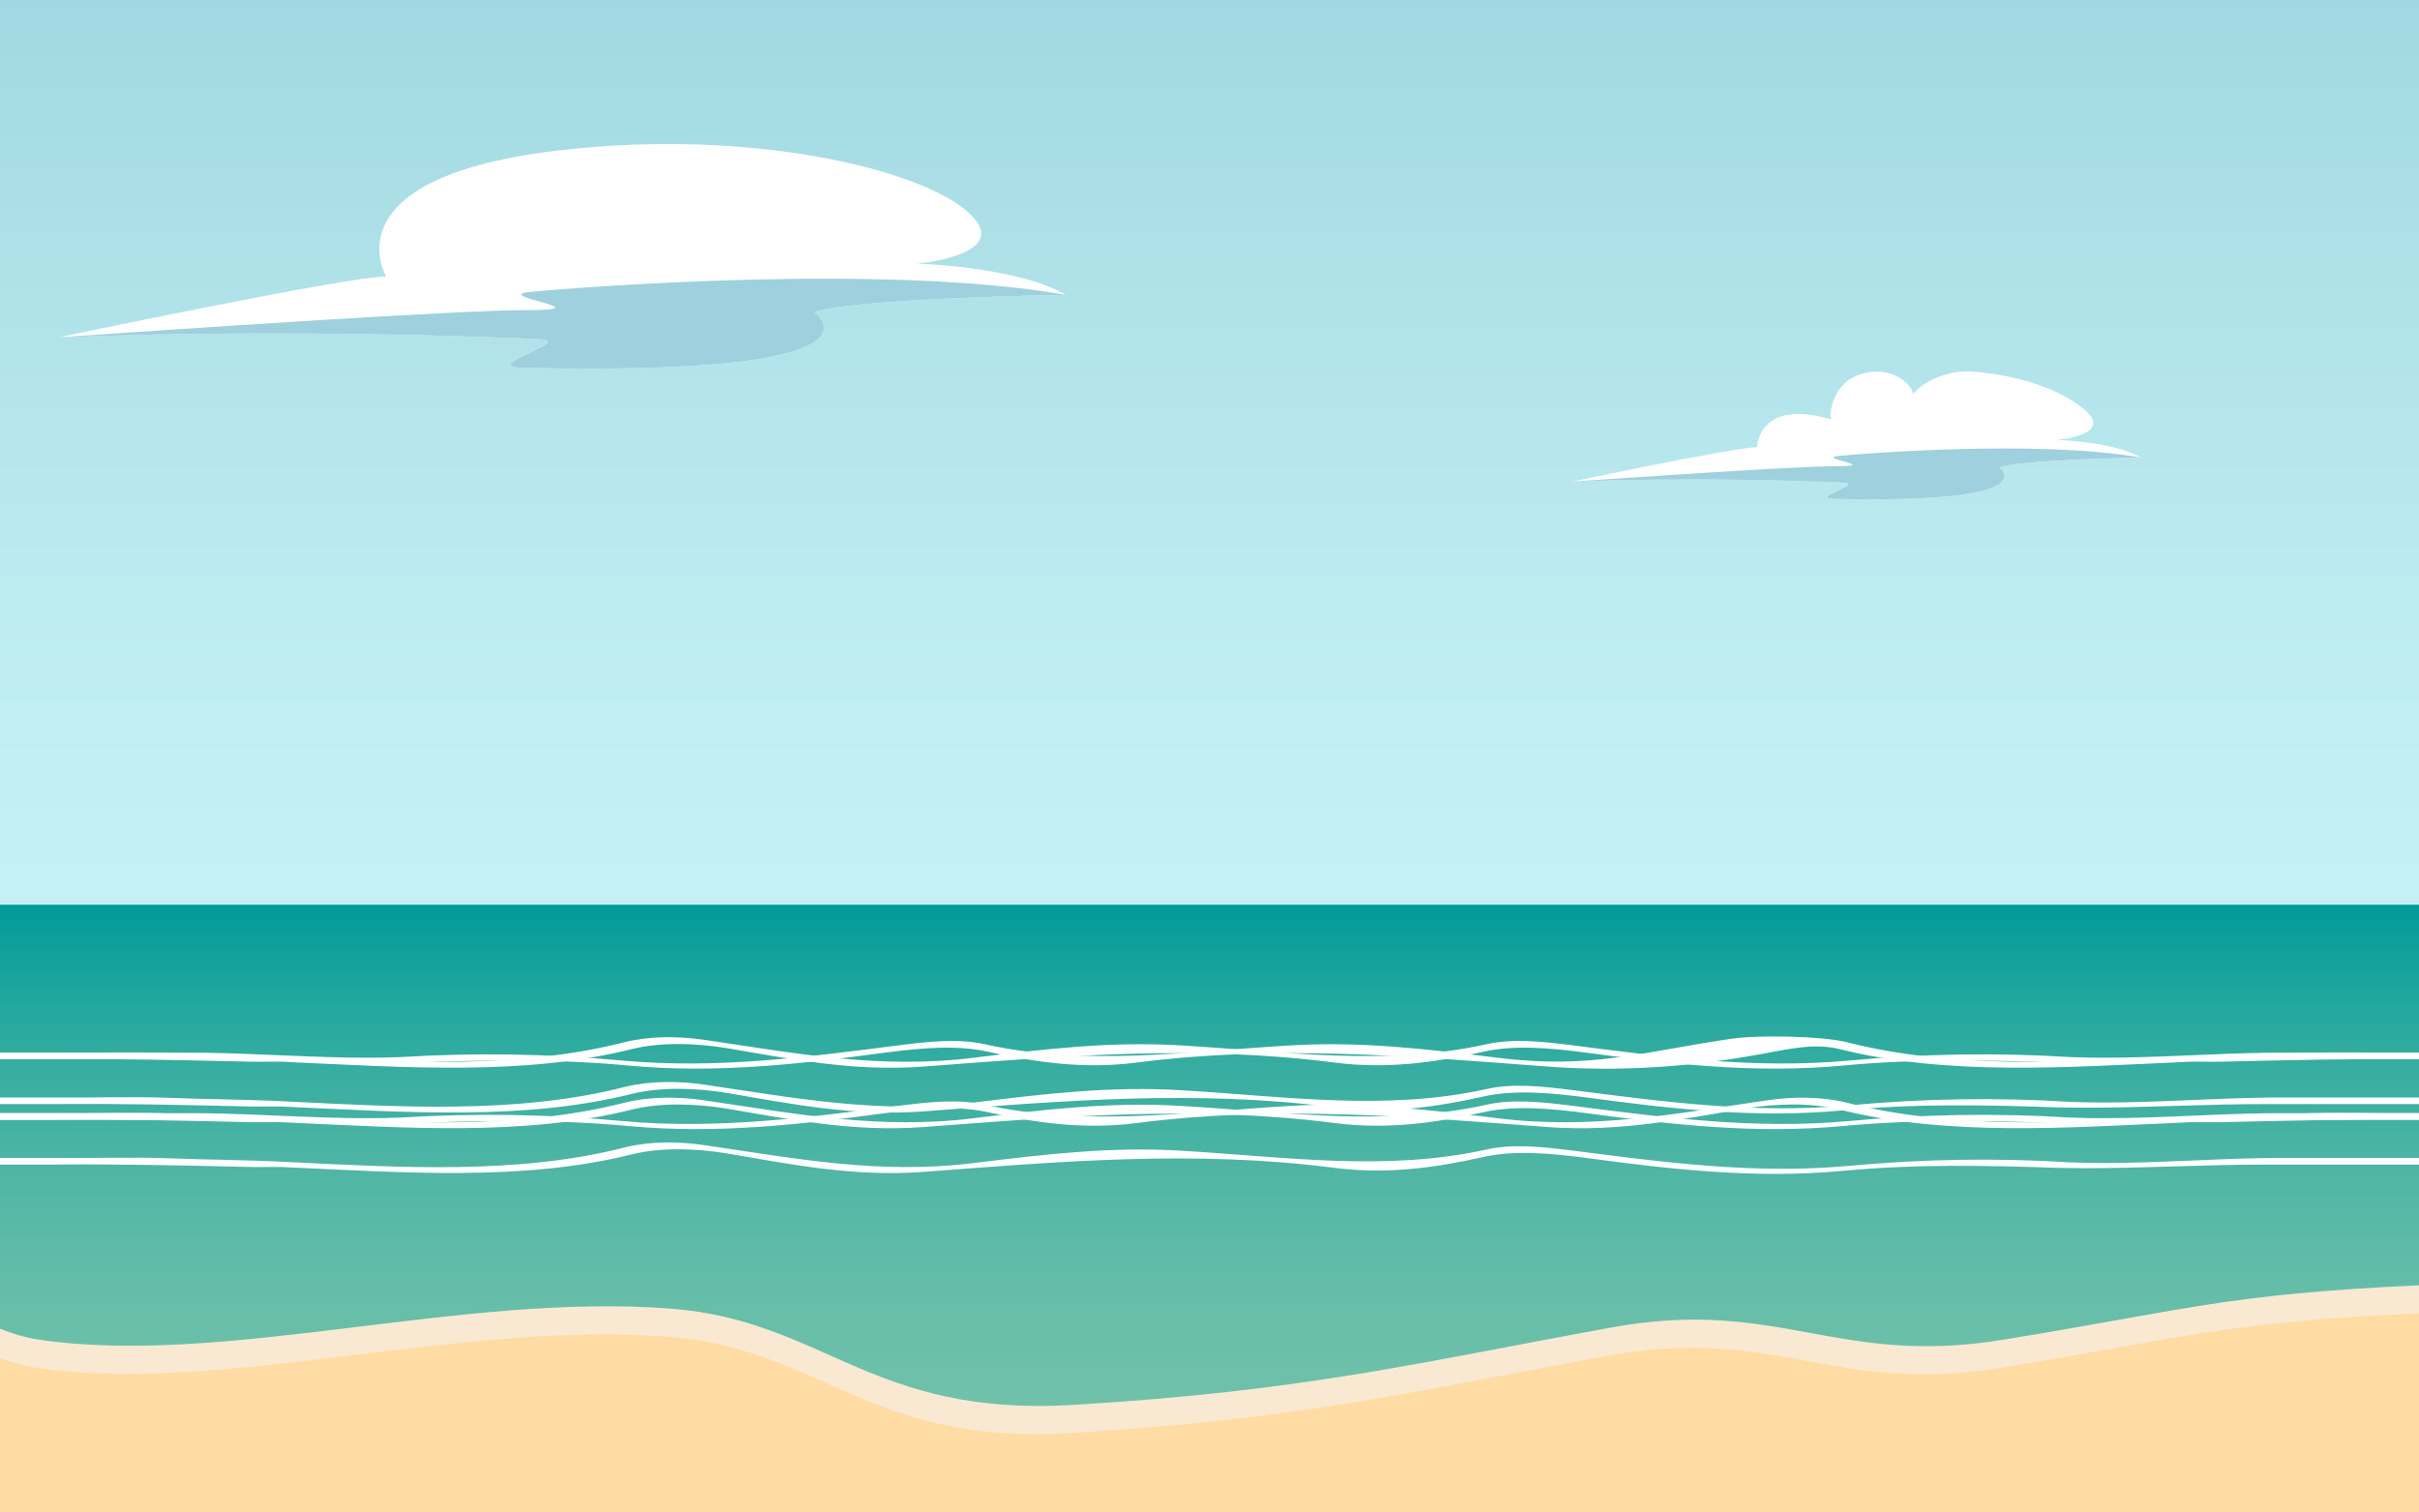
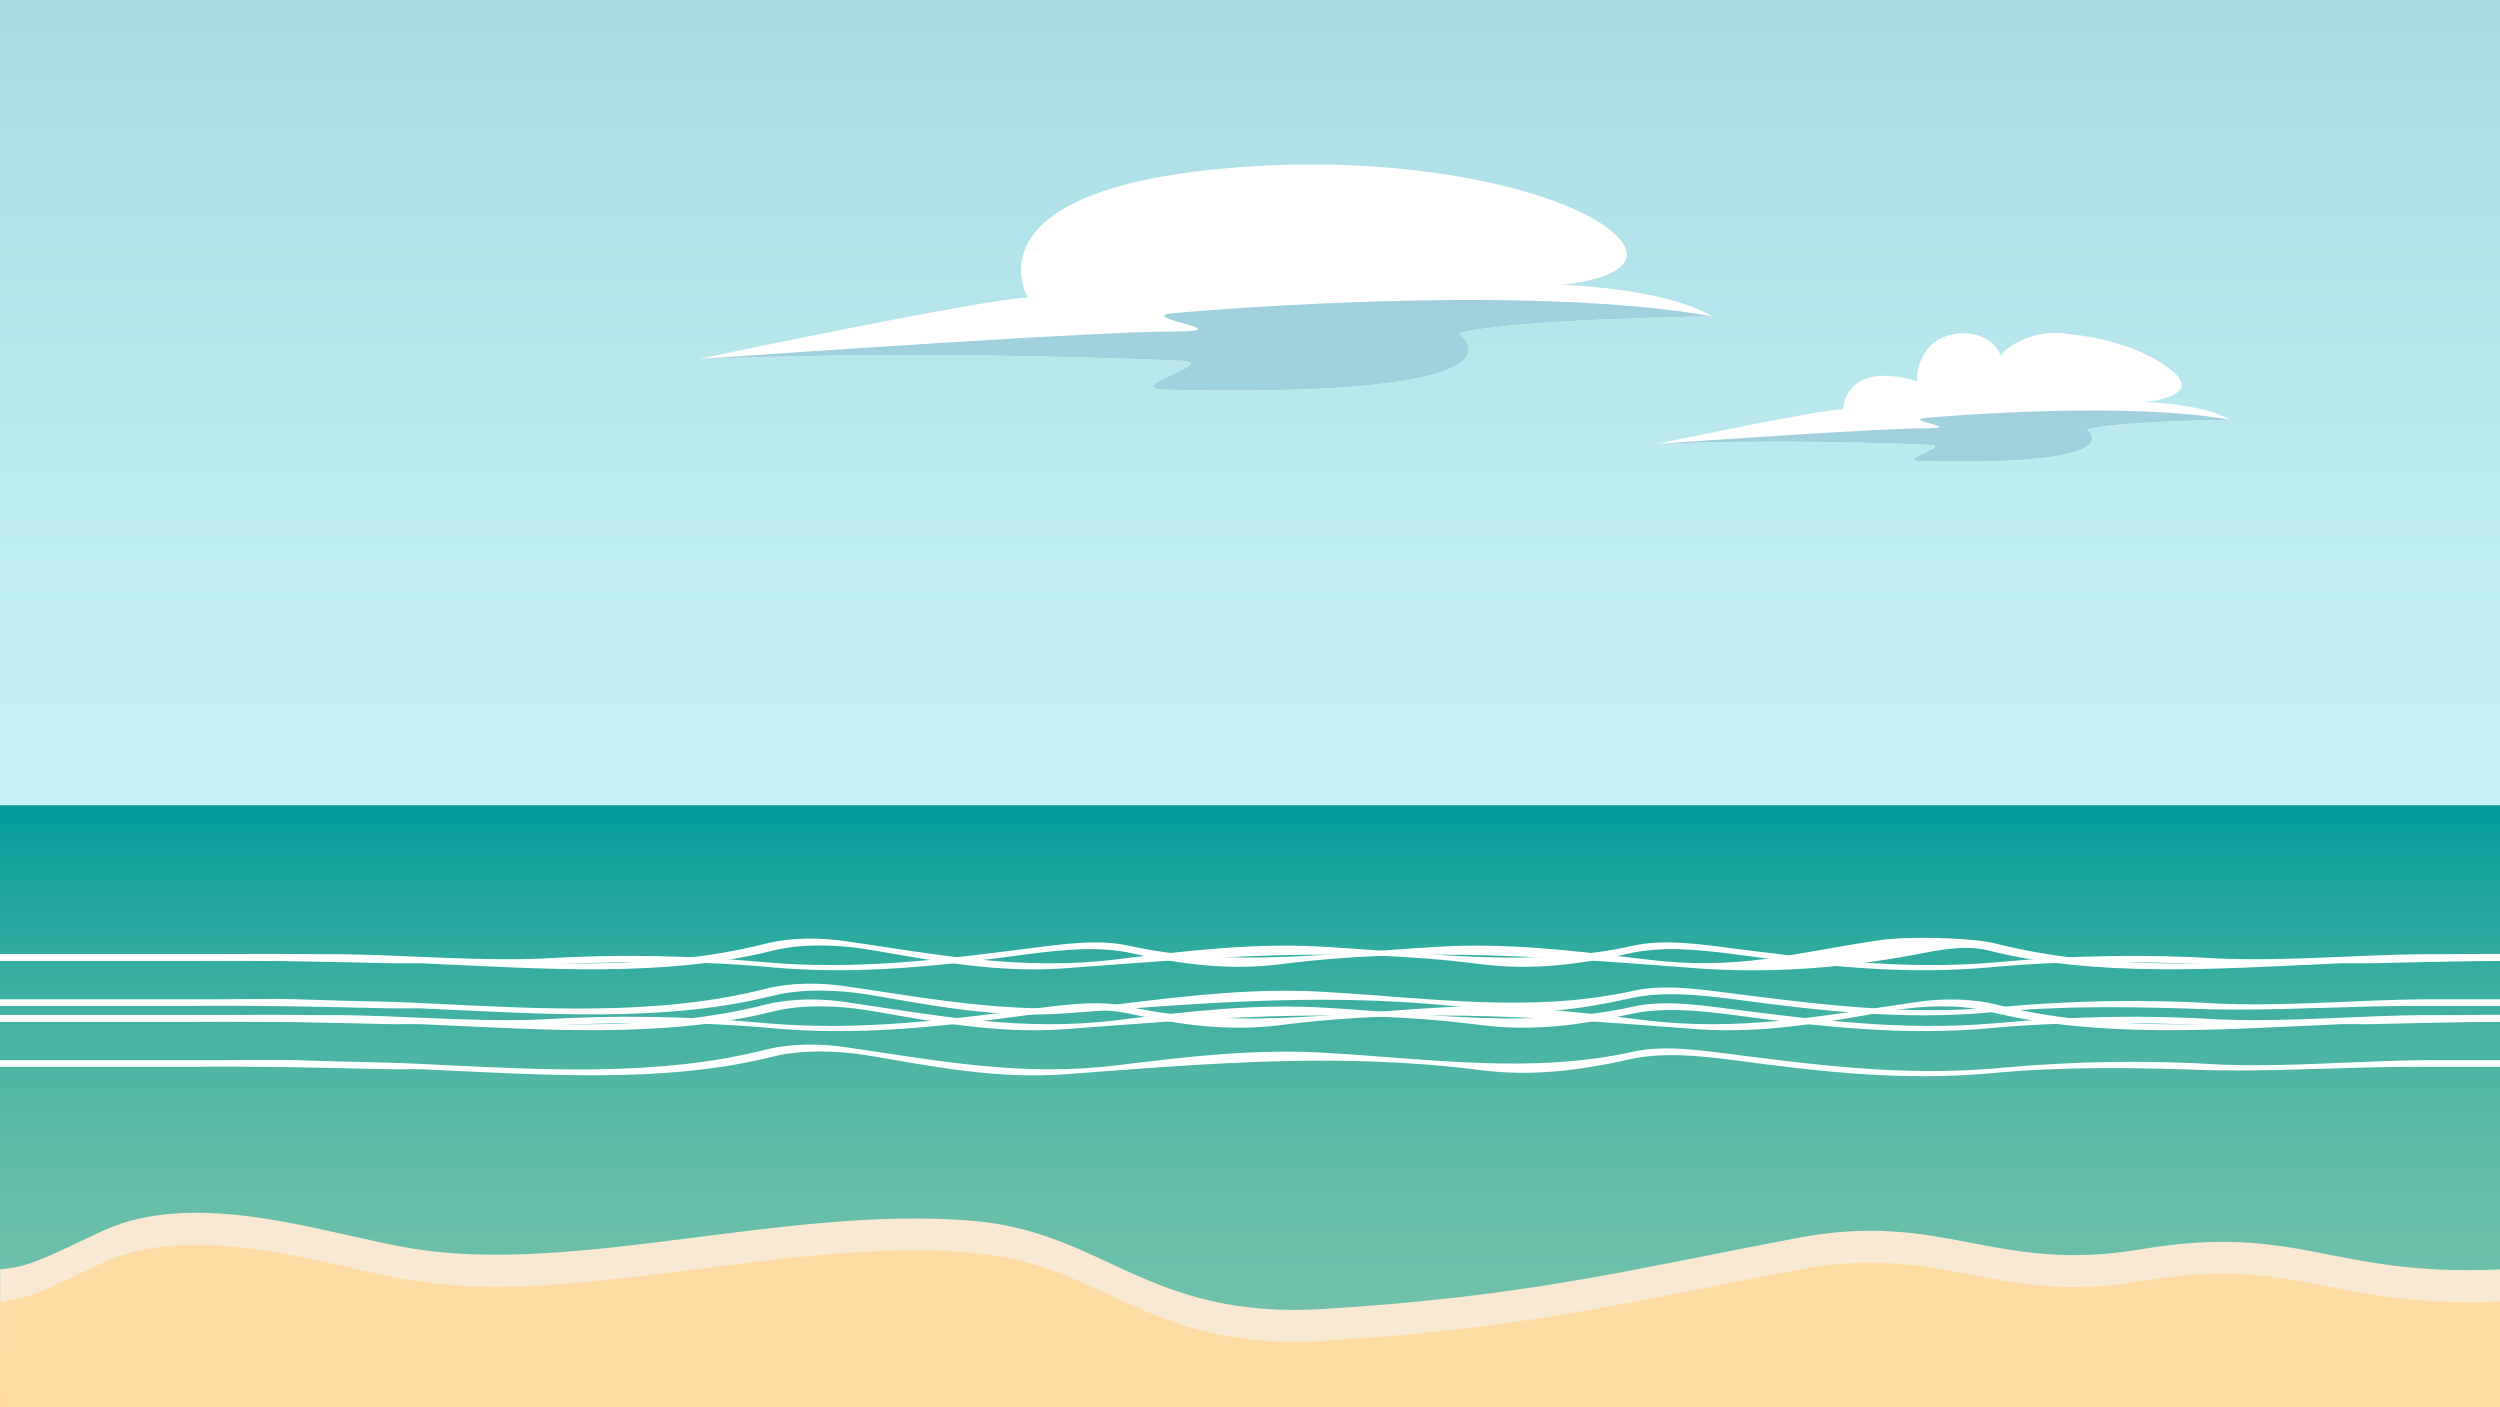
- <svg xmlns="http://www.w3.org/2000/svg" width="2560" height="1600" viewBox="0 0 2560 1600">
+ <svg xmlns="http://www.w3.org/2000/svg" width="1920" height="1080" viewBox="0 0 1920 1080">
  <defs>
-     <linearGradient id="a" x1="1231.042" y1="1606.907" x2="1231.042" y2="-10.648" gradientUnits="userSpaceOnUse">
+     <linearGradient id="a" x1="945.364" y1="1092.606" x2="945.364" y2="-88.861" gradientUnits="userSpaceOnUse">
      <stop offset="0" stop-color="#cdf7fa" />
      <stop offset="0.298" stop-color="#c9f4f8" />
      <stop offset="0.597" stop-color="#bdecf1" />
      <stop offset="0.894" stop-color="#a9dde5" />
      <stop offset="1" stop-color="#a0d7e0" />
    </linearGradient>
-     <linearGradient id="b" data-name="Unbenannter Verlauf 116" x1="1231.042" y1="1606.907" x2="1231.042" y2="957.681" gradientUnits="userSpaceOnUse">
+     <linearGradient id="b" data-name="Unbenannter Verlauf 116" x1="945.364" y1="1092.606" x2="945.364" y2="618.41" gradientUnits="userSpaceOnUse">
      <stop offset="0" stop-color="#75c2ab" />
      <stop offset="0.185" stop-color="#71c1aa" />
      <stop offset="0.37" stop-color="#65bda9" />
      <stop offset="0.556" stop-color="#51b6a5" />
      <stop offset="0.741" stop-color="#35ada1" />
      <stop offset="0.925" stop-color="#11a19c" />
      <stop offset="1" stop-color="#009b99" />
    </linearGradient>
  </defs>
-   <rect x="-126.264" y="-10.648" width="2714.612" height="1617.555" fill="url(#a)" />
-   <rect x="-126.264" y="957.681" width="2714.612" height="649.226" fill="url(#b)" />
+   <rect x="-46.016" y="-88.861" width="1982.76" height="1181.467" fill="url(#a)" />
+   <rect x="-46.016" y="618.41" width="1982.76" height="474.197" fill="url(#b)" />
  <g>
-     <path d="M569.6,358.9C274.9,346.535,60.725,357.4,60.725,357.4s307.363-64.781,347.945-64.781c0,0-63.717-105.606,186.146-133.8,200.258-22.6,374.059,19.591,426.732,63.28,57.633,47.8-51.494,56.965-51.494,56.965s107.124,3.014,158.017,33.144c0,0-217.282,3.012-266.276,18.078,0,0,97.3,68.157-307.452,59.117C503.153,388.253,612.268,360.693,569.6,358.9Z" fill="#fff" />
-     <path d="M861.8,330.278c48.538-14.925,262.23-18.021,266.214-18.078-191.309-33.986-517.128-7.81-564.465-3.5-49.694,4.52,81.079,19.585-7.847,19.585-73.319,0-386.075,21.336-493.593,28.825l-1.379.291S274.9,346.535,569.6,358.9c42.667,1.791-66.448,29.351-15.258,30.493C959.092,398.435,861.8,330.278,861.8,330.278Z" fill="#9fd0de" />
+     <path d="M907,277.04c-215.247-9.033-371.685-1.1-371.685-1.1s224.5-47.316,254.14-47.316c0,0-46.539-77.135,135.962-97.731,146.269-16.507,273.213,14.309,311.686,46.22,42.1,34.916-37.611,41.607-37.611,41.607s78.243,2.2,115.416,24.209c0,0-158.7,2.2-194.489,13.2,0,0,71.066,49.782-224.564,43.18C858.469,298.478,938.167,278.349,907,277.04Z" fill="#fff" />
+     <path d="M1120.422,256.133c35.452-10.9,191.534-13.162,194.443-13.2-139.733-24.824-377.712-5.7-412.287-2.56-36.3,3.3,59.221,14.305-5.731,14.305-53.552,0-281.99,15.584-360.522,21.053l-1.007.213s156.438-7.933,371.685,1.1c31.164,1.309-48.534,21.438-11.145,22.273C1191.488,305.915,1120.422,256.133,1120.422,256.133Z" fill="#9fd0de" />
  </g>
  <g>
-     <path d="M1950.442,510.828c-166.552-6.989-287.6-.851-287.6-.851s173.711-36.612,196.647-36.612c0,0,.573-52.081,78.267-29.435-2.34-5.392,1.991-36.257,26.936-46.186,32.973-13.124,57.31,6.286,60.119,19.227,10.3-13.48,37.926-25.893,63.653-23.6,62.228,5.555,98.112,24.131,117.4,40.132,32.572,27.017-29.1,32.195-29.1,32.195s60.543,1.7,89.307,18.732c0,0-122.8,1.7-150.491,10.217,0,0,54.989,38.52-173.761,33.412C1912.887,527.417,1974.555,511.841,1950.442,510.828Z" fill="#fff" />
-     <path d="M2115.58,494.651c27.432-8.435,148.2-10.185,150.455-10.217-108.121-19.208-292.264-4.414-319.016-1.981-28.086,2.555,45.823,11.069-4.436,11.069-41.436,0-218.2,12.058-278.961,16.291l-.78.164s121.048-6.138,287.6.851c24.113,1.013-37.555,16.589-8.623,17.235C2170.569,533.171,2115.58,494.651,2115.58,494.651Z" fill="#9fd0de" />
+     <path d="M1481.976,341.641c-121.65-5.105-210.063-.622-210.063-.622s126.879-26.741,143.631-26.741c0,0,.418-38.04,57.166-21.5-1.709-3.938,1.455-26.482,19.675-33.734,24.083-9.586,41.859,4.591,43.91,14.043,7.521-9.846,27.7-18.912,46.493-17.234,45.452,4.057,71.661,17.625,85.751,29.313,23.791,19.733-21.256,23.515-21.256,23.515s44.22,1.244,65.229,13.682c0,0-89.694,1.243-109.919,7.462,0,0,40.165,28.135-126.915,24.4C1454.546,353.757,1499.589,342.381,1481.976,341.641Z" fill="#fff" />
+     <path d="M1602.593,329.825c20.037-6.161,108.249-7.439,109.893-7.462-78.972-14.03-213.47-3.225-233.01-1.447-20.514,1.865,33.469,8.085-3.24,8.085-30.265,0-159.371,8.807-203.754,11.9l-.569.12s88.413-4.483,210.063.622c17.613.74-27.43,12.116-6.3,12.588C1642.758,357.96,1602.593,329.825,1602.593,329.825Z" fill="#9fd0de" />
  </g>
  <g>
    <g>
-       <path d="M2769.614,1121.3h-211.2c-68.444-.726-136,.871-204.556,2.469-15.123.533-30.247-.533-45.37.533-120.989,5.325-247.018,14.91-361.957-13.846-30.247-7.456-61.838,2.17-95.11,7.495-68.559,11.715-139.808,16.468-212.4,11.141-148.211-11.182-287.347-23.429-436.566-4.258-54.445,6.923-104.856,0-155.268-11.182-34.28-7.989-72.593-4.261-109.9.53-90.741,12.25-179.465,22.367-271.215,13.847-78.642-7.455-153.252-5.858-229.86-3.188q-13.827.288-27.619.291c-64.409.054-128.874-4-193.784-3.832h-369.08v-6.949H208.272c2.441.009,4.707.017,7.049.028,58.035.725,116.019,5.284,173.994,5.243,11.6-.01,23.19-.2,34.786-.644a1510.139,1510.139,0,0,1,234.917,3.726c100.824,9.053,194.59-3.729,294.4-16.508,30.247-3.729,60.494-6.922,87.716-1.066,106.873,23.962,213.746,7.989,322.636,1.6,74.609-4.792,146.194,3.729,219.795,12.781,100.823,12.78,153.587-6.046,248.361-19.889,28.231-4.263,95.447-3.011,121.661,3.381,113.93,29.288,238.952,21.3,359.94,15.443,40.329-2.13,80.659-2.13,120.988-3.729,41.338-1.6,82.675,0,123.9-.363h211.2Z" fill="#fff" />
-       <path d="M-154.267,1121.3h211.2c68.444-.726,136,.871,204.555,2.469,15.124.533,30.247-.533,45.371.533,120.988,5.325,247.018,14.91,361.956-13.846,30.247-7.456,66.544-6.391,99.816-1.065,68.56,11.714,135.1,25.028,207.7,19.7,148.21-11.182,287.347-23.429,436.566-4.258,54.444,6.923,104.856,0,155.268-11.182,34.28-7.989,72.593-4.261,109.9.53,90.741,12.25,179.466,22.367,271.215,13.847,78.643-7.455,153.252-5.858,229.86-3.188q13.827.288,27.619.291c64.409.054,128.874-4,193.784-3.832h369.08v-6.949H2407.076c-2.442.009-4.707.017-7.05.028-58.035.725-116.019,5.284-173.994,5.243-11.6-.01-23.189-.2-34.785-.644a1510.153,1510.153,0,0,0-234.918,3.726c-100.823,9.053-194.589-3.729-294.4-16.508-30.248-3.729-60.495-6.922-87.717-1.066-106.873,23.962-213.746,7.989-322.635,1.6-74.609-4.792-146.194,3.729-219.8,12.781-100.824,12.78-190.557-4.794-285.331-18.637-28.23-4.263-58.477-4.263-84.691,2.129-113.931,29.288-238.952,21.3-359.94,15.443-40.33-2.13-80.659-2.13-120.988-3.729-41.338-1.6-82.676,0-123.9-.363h-211.2Z" fill="#fff" />
-       <path d="M-154.267,1168.726h211.2c68.444-.727,136,.871,204.555,2.469,15.124.533,30.247-.533,45.371.533,120.988,5.325,247.018,14.909,361.956-13.847,30.247-7.455,66.544-6.391,99.816-1.064,68.56,11.714,135.1,25.028,207.7,19.7,148.21-11.182,287.347-23.429,436.566-4.259,54.444,6.924,104.856,0,155.268-11.181,34.28-7.989,72.593-4.261,109.9.529,90.741,12.251,179.466,22.368,271.215,13.849,78.643-7.457,153.252-5.859,229.86-3.189q13.827.286,27.619.292c64.409.053,128.874-4,193.784-3.833h369.08v-6.949H2407.076c-2.442.009-4.707.016-7.05.027-58.035.725-116.019,5.285-173.994,5.244-11.6-.01-23.189-.2-34.785-.645a1510.277,1510.277,0,0,0-234.918,3.726c-100.823,9.054-194.589-3.728-294.4-16.508-30.248-3.728-60.495-6.921-87.717-1.065-106.873,23.962-213.746,7.989-322.635,1.6-74.609-4.794-146.194,3.727-219.8,12.78-100.824,12.78-190.557-4.794-285.331-18.637-28.23-4.263-58.477-4.263-84.691,2.129-113.931,29.288-238.952,21.3-359.94,15.442-40.33-2.13-80.659-2.13-120.988-3.728-41.338-1.6-82.676,0-123.9-.363h-211.2Z" fill="#fff" />
+       <path d="M2128.375,737.918H1974.116c-49.992-.531-99.332.636-149.408,1.8-11.046.389-22.093-.389-33.139.389C1703.2,744,1611.147,751,1527.2,730c-22.092-5.447-45.167,1.584-69.468,5.474-50.077,8.557-102.117,12.028-155.139,8.137-108.254-8.167-209.879-17.112-318.869-3.11-39.767,5.057-76.587,0-113.408-8.167-25.038-5.835-53.022-3.113-80.27.387-66.277,8.947-131.082,16.337-198.1,10.114-57.441-5.446-111.936-4.279-167.89-2.329q-10.1.212-20.173.213c-47.045.039-94.13-2.922-141.541-2.8H-7.236v-5.076h264.8c1.784.007,3.438.013,5.149.021,42.389.529,84.741,3.859,127.086,3.829,8.469-.007,16.938-.147,25.408-.47a1103.03,1103.03,0,0,1,171.584,2.721c73.642,6.613,142.129-2.723,215.034-12.057,22.092-2.724,44.185-5.056,64.068-.779,78.06,17.5,156.121,5.835,235.654,1.167,54.495-3.5,106.78,2.724,160.539,9.335,73.642,9.335,112.181-4.416,181.4-14.527,20.619-3.113,69.714-2.2,88.861,2.469,83.215,21.393,174.531,15.559,262.9,11.28,29.457-1.556,58.914-1.556,88.37-2.723,30.193-1.166,60.386,0,90.495-.266h154.259Z" fill="#fff" />
+       <path d="M-7.236,737.918h154.26c49.991-.531,99.331.636,149.408,1.8,11.046.389,22.092-.389,33.138.389C417.94,744,509.993,751,593.944,730c22.093-5.447,48.6-4.668,72.906-.779,50.076,8.557,98.679,18.281,151.7,14.39,108.253-8.167,209.879-17.112,318.868-3.11,39.767,5.057,76.588,0,113.409-8.167,25.038-5.835,53.022-3.113,80.269.387,66.278,8.947,131.082,16.337,198.1,10.114,57.441-5.446,111.936-4.279,167.891-2.329q10.1.212,20.173.213c47.044.039,94.13-2.922,141.54-2.8h269.577v-5.076h-264.8c-1.783.007-3.438.013-5.149.021-42.389.529-84.741,3.859-127.086,3.829-8.469-.007-16.938-.147-25.407-.47a1103.042,1103.042,0,0,0-171.585,2.721c-73.641,6.613-142.128-2.723-215.034-12.057-22.092-2.724-44.185-5.056-64.068-.779-78.06,17.5-156.12,5.835-235.653,1.167-54.495-3.5-106.781,2.724-160.54,9.335-73.641,9.335-139.182-3.5-208.406-13.612-20.619-3.114-42.712-3.114-61.859,1.554-83.215,21.393-174.531,15.559-262.9,11.28-29.456-1.556-58.913-1.556-88.37-2.723-30.193-1.166-60.386,0-90.494-.266H-7.236Z" fill="#fff" />
+       <path d="M-7.236,772.558h154.26c49.991-.532,99.331.636,149.408,1.8,11.046.39,22.092-.389,33.138.39,88.37,3.89,180.423,10.89,264.374-10.114,22.093-5.445,48.6-4.668,72.906-.777,50.076,8.556,98.679,18.28,151.7,14.39,108.253-8.167,209.879-17.113,318.868-3.111,39.767,5.057,76.588,0,113.409-8.167,25.038-5.835,53.022-3.112,80.269.387,66.278,8.948,131.082,16.337,198.1,10.115,57.441-5.447,111.936-4.279,167.891-2.329q10.1.21,20.173.213c47.044.039,94.13-2.923,141.54-2.8h269.577v-5.076h-264.8c-1.783.007-3.438.011-5.149.02-42.389.529-84.741,3.859-127.086,3.829-8.469-.006-16.938-.147-25.407-.47a1103.166,1103.166,0,0,0-171.585,2.721c-73.641,6.613-142.128-2.723-215.034-12.058-22.092-2.723-44.185-5.055-64.068-.777-78.06,17.5-156.12,5.835-235.653,1.167-54.495-3.5-106.781,2.722-160.54,9.334-73.641,9.335-139.182-3.5-208.406-13.612-20.619-3.114-42.712-3.114-61.859,1.555-83.215,21.392-174.531,15.559-262.9,11.279-29.456-1.556-58.913-1.556-88.37-2.723-30.193-1.165-60.386,0-90.494-.265H-7.236Z" fill="#fff" />
    </g>
    <g>
-       <path d="M2769.614,1185.325h-211.2c-68.444-.727-136,.87-204.556,2.469-15.123.531-30.247-.533-45.37.531-120.989,5.327-247.018,14.911-361.957-13.845-30.247-7.455-66.543-6.391-99.815-1.064-68.56,11.714-135.1,25.027-207.7,19.7-148.211-11.183-287.347-23.43-436.566-4.259-54.445,6.924-104.856,0-155.268-11.181-34.28-7.99-72.593-4.261-109.9.529-90.741,12.25-179.465,22.367-271.215,13.848-78.642-7.456-153.252-5.859-229.86-3.188q-13.827.287-27.619.291c-64.409.053-128.874-4-193.784-3.832h-369.08v-6.949H208.272c2.441.008,4.707.016,7.049.027,58.036.725,116.019,5.285,173.995,5.242,11.594-.008,23.189-.2,34.785-.643a1510.262,1510.262,0,0,1,234.917,3.726c100.824,9.054,194.59-3.728,294.4-16.508,30.247-3.728,60.494-6.921,87.716-1.065,106.873,23.962,213.746,7.989,322.636,1.6,74.609-4.793,146.194,3.728,219.795,12.781,100.823,12.779,190.556-4.794,285.33-18.637,28.231-4.263,58.478-4.263,84.692,2.129,113.93,29.287,238.952,21.3,359.94,15.442,40.329-2.13,80.659-2.13,120.988-3.728,41.338-1.6,82.675,0,123.9-.363h211.2Z" fill="#fff" />
-       <path d="M-154.267,1185.325h211.2c68.444-.727,136,.87,204.555,2.469,15.124.531,30.247-.533,45.371.531,120.988,5.327,247.018,14.911,361.956-13.845,30.247-7.455,66.544-6.391,99.816-1.064,68.56,11.714,135.1,25.027,207.7,19.7,148.21-11.183,287.347-23.43,436.566-4.259,54.444,6.924,104.856,0,155.268-11.181,34.28-7.99,72.593-4.261,109.9.529,90.741,12.25,179.466,22.367,271.215,13.848,78.643-7.456,153.252-5.859,229.86-3.188q13.827.287,27.619.291c64.409.053,128.874-4,193.784-3.832h369.08v-6.949H2407.076c-2.442.008-4.707.016-7.05.027-58.035.725-116.019,5.285-173.994,5.242-11.6-.008-23.189-.2-34.785-.643a1510.277,1510.277,0,0,0-234.918,3.726c-100.823,9.054-194.589-3.728-294.4-16.508-30.248-3.728-60.495-6.921-87.717-1.065-106.873,23.962-213.746,7.989-322.635,1.6-74.609-4.793-146.194,3.728-219.8,12.781-100.824,12.779-190.557-4.794-285.331-18.637-28.23-4.263-58.477-4.263-84.691,2.129-113.931,29.287-238.952,21.3-359.94,15.442-40.33-2.13-80.659-2.13-120.988-3.728-41.338-1.6-82.676,0-123.9-.363h-211.2Z" fill="#fff" />
-       <path d="M-154.267,1232.749h211.2c68.444-.726,136,.871,204.555,2.469,15.124.533,30.247-.532,45.371.533,120.988,5.326,247.018,14.91,361.956-13.846,30.247-7.456,66.544-6.391,99.816-1.065,68.56,11.715,135.1,25.028,207.7,19.7,148.21-11.183,287.347-23.43,436.566-4.259,54.444,6.924,104.856,0,155.268-11.182,34.28-7.989,72.593-4.261,109.9.53,90.741,12.25,179.466,22.367,271.215,13.847,78.643-7.455,153.252-5.858,229.86-3.188q13.827.288,27.619.291c64.409.054,128.874-4,193.784-3.832h369.08V1225.8H2407.076c-2.442.009-4.707.017-7.05.028-58.035.725-116.019,5.285-173.994,5.243-11.6-.01-23.189-.2-34.785-.644a1510.153,1510.153,0,0,0-234.918,3.726c-100.823,9.054-194.589-3.728-294.4-16.508-30.248-3.729-60.495-6.922-87.717-1.066-106.873,23.963-213.746,7.989-322.635,1.6-74.609-4.792-146.194,3.729-219.8,12.781-100.824,12.78-190.557-4.793-285.331-18.637-28.23-4.263-58.477-4.263-84.691,2.129-113.931,29.288-238.952,21.3-359.94,15.443-40.33-2.13-80.659-2.13-120.988-3.728-41.338-1.6-82.676,0-123.9-.364h-211.2Z" fill="#fff" />
+       <path d="M2128.375,784.681H1974.116c-49.992-.531-99.332.636-149.408,1.8-11.046.389-22.093-.389-33.139.389-88.37,3.89-180.422,10.891-264.374-10.113-22.092-5.445-48.6-4.668-72.9-.777-50.077,8.556-98.68,18.279-151.7,14.39-108.254-8.168-209.879-17.114-318.869-3.111-39.767,5.057-76.587,0-113.408-8.167-25.038-5.836-53.022-3.112-80.27.387-66.277,8.947-131.082,16.336-198.1,10.115-57.441-5.447-111.936-4.28-167.89-2.33q-10.1.21-20.173.214c-47.045.038-94.13-2.923-141.541-2.8H-7.236v-5.075h264.8c1.784.006,3.438.011,5.149.02,42.39.529,84.741,3.859,127.086,3.829,8.469-.007,16.938-.147,25.408-.47a1103.153,1103.153,0,0,1,171.584,2.721c73.642,6.613,142.129-2.723,215.034-12.058,22.092-2.723,44.185-5.055,64.068-.777,78.06,17.5,156.121,5.835,235.654,1.166,54.495-3.5,106.78,2.723,160.539,9.335,73.642,9.334,139.183-3.5,208.406-13.612,20.62-3.114,42.712-3.114,61.859,1.555,83.215,21.391,174.531,15.558,262.9,11.279,29.457-1.556,58.914-1.556,88.37-2.723,30.193-1.165,60.386,0,90.495-.265h154.259Z" fill="#fff" />
+       <path d="M-7.236,784.681h154.26c49.991-.531,99.331.636,149.408,1.8,11.046.389,22.092-.389,33.138.389,88.37,3.89,180.423,10.891,264.374-10.113,22.093-5.445,48.6-4.668,72.906-.777,50.076,8.556,98.679,18.279,151.7,14.39,108.253-8.168,209.879-17.114,318.868-3.111,39.767,5.057,76.588,0,113.409-8.167,25.038-5.836,53.022-3.112,80.269.387,66.278,8.947,131.082,16.336,198.1,10.115,57.441-5.447,111.936-4.28,167.891-2.33q10.1.21,20.173.214c47.044.038,94.13-2.923,141.54-2.8h269.577v-5.075h-264.8c-1.783.006-3.438.011-5.149.02-42.389.529-84.741,3.859-127.086,3.829-8.469-.007-16.938-.147-25.407-.47a1103.166,1103.166,0,0,0-171.585,2.721c-73.641,6.613-142.128-2.723-215.034-12.058-22.092-2.723-44.185-5.055-64.068-.777-78.06,17.5-156.12,5.835-235.653,1.166-54.495-3.5-106.781,2.723-160.54,9.335-73.641,9.334-139.182-3.5-208.406-13.612-20.619-3.114-42.712-3.114-61.859,1.555-83.215,21.391-174.531,15.558-262.9,11.279-29.456-1.556-58.913-1.556-88.37-2.723-30.193-1.165-60.386,0-90.494-.265H-7.236Z" fill="#fff" />
+       <path d="M-7.236,819.32h154.26c49.991-.531,99.331.636,149.408,1.8,11.046.389,22.092-.388,33.138.389C417.94,825.4,509.993,832.4,593.944,811.4c22.093-5.447,48.6-4.668,72.906-.779,50.076,8.558,98.679,18.281,151.7,14.391,108.253-8.168,209.879-17.114,318.868-3.111,39.767,5.058,76.588,0,113.409-8.168,25.038-5.835,53.022-3.112,80.269.388,66.278,8.947,131.082,16.337,198.1,10.114,57.441-5.446,111.936-4.279,167.891-2.329q10.1.212,20.173.213c47.044.039,94.13-2.922,141.54-2.8h269.577v-5.076h-264.8c-1.783.007-3.438.013-5.149.021-42.389.529-84.741,3.86-127.086,3.829-8.469-.007-16.938-.147-25.407-.47a1103.042,1103.042,0,0,0-171.585,2.721c-73.641,6.614-142.128-2.722-215.034-12.057-22.092-2.724-44.185-5.056-64.068-.779-78.06,17.5-156.12,5.835-235.653,1.167-54.495-3.5-106.781,2.724-160.54,9.335-73.641,9.335-139.182-3.5-208.406-13.612-20.619-3.114-42.712-3.114-61.859,1.554-83.215,21.393-174.531,15.559-262.9,11.28-29.456-1.556-58.913-1.556-88.37-2.723-30.193-1.166-60.386,0-90.494-.266H-7.236Z" fill="#fff" />
    </g>
  </g>
-   <path d="M-244.388,1395.2c88.907-125.55,181.854,6.992,283.929,22.58,195.57,29.865,448.368-50.01,671.1-32.492,161.638,12.713,211,114.549,424.46,101.874,245.641-14.586,365.082-44.674,570.725-82.05,175.989-31.987,237.335,41.663,412.988,13.216,192.022-31.1,234.617-48.255,438.8-57.657,96.641-4.45,56.177,2.853,197.89-84.413l11.472,310.571H-201.369S-250.8,1404.251-244.388,1395.2Z" fill="#f9e9d2" />
-   <path d="M-247.256,1424.935c88.907-125.549,181.854,6.992,283.929,22.58,195.57,29.866,448.368-50.01,671.1-32.491,161.638,12.713,211,114.549,424.46,101.874,245.641-14.586,365.082-44.674,570.725-82.051,175.989-31.986,237.335,41.663,412.988,13.216,192.022-31.1,234.617-48.254,438.8-57.656,96.641-4.451,56.177,2.853,197.89-84.413l11.472,310.57H-204.237S-253.666,1433.987-247.256,1424.935Z" fill="#ffdca4" />
+   <g>
+     <path d="M1643.966,959.491c-112,18.927-151.122-30.074-263.342-8.793-131.128,24.868-207.29,44.887-363.923,54.591-136.115,8.433-167.589-59.322-270.658-67.78C604.015,925.853,442.818,979,318.113,959.126c-65.088-10.371-164.8-47.381-238.411-14.2C32.918,966.894,22.152,973.021.129,974.85L0,1072.426H80.553l1839.829-.826.129-96.75C1790.314,981.105,1766.41,938.8,1643.966,959.491Z" fill="#f9e9d2" />
+     <path d="M1643.966,984c-112,18.926-151.122-30.075-263.342-8.793-131.128,24.867-207.29,44.886-363.923,54.59-136.115,8.434-167.589-59.321-270.658-67.779-142.028-11.656-303.225,41.487-427.93,21.617-65.088-10.371-164.8-47.381-238.411-14.2C32.918,991.4,22.152,997.532.129,999.361L0,1096.936H80.553l1839.829-.825.129-96.75C1790.314,1005.616,1766.41,963.311,1643.966,984Z" fill="#ffdca4" />
+   </g>
</svg>
